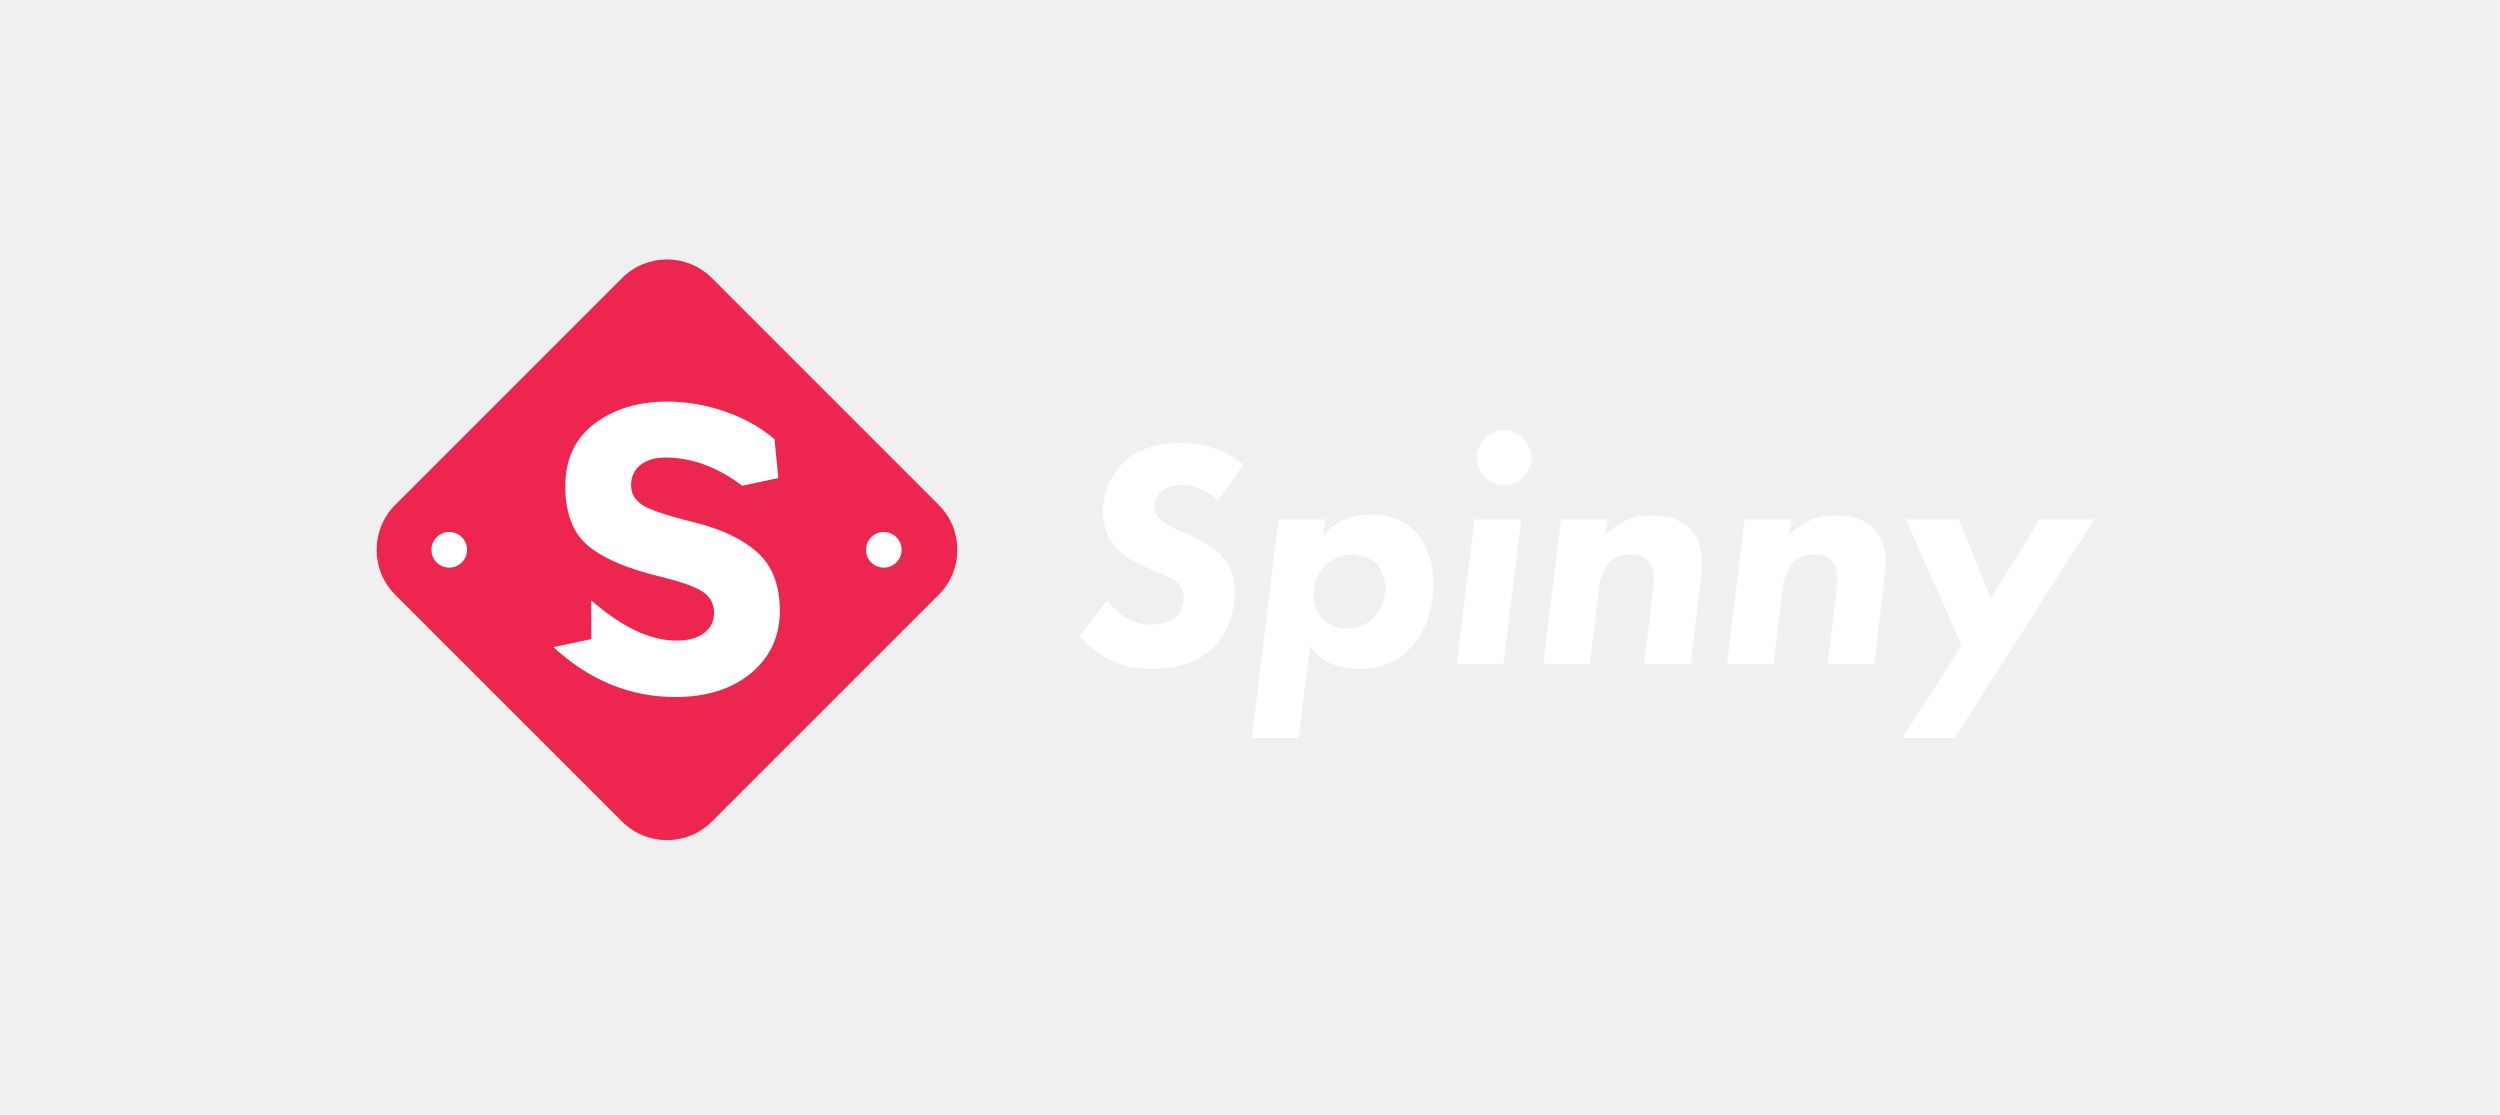
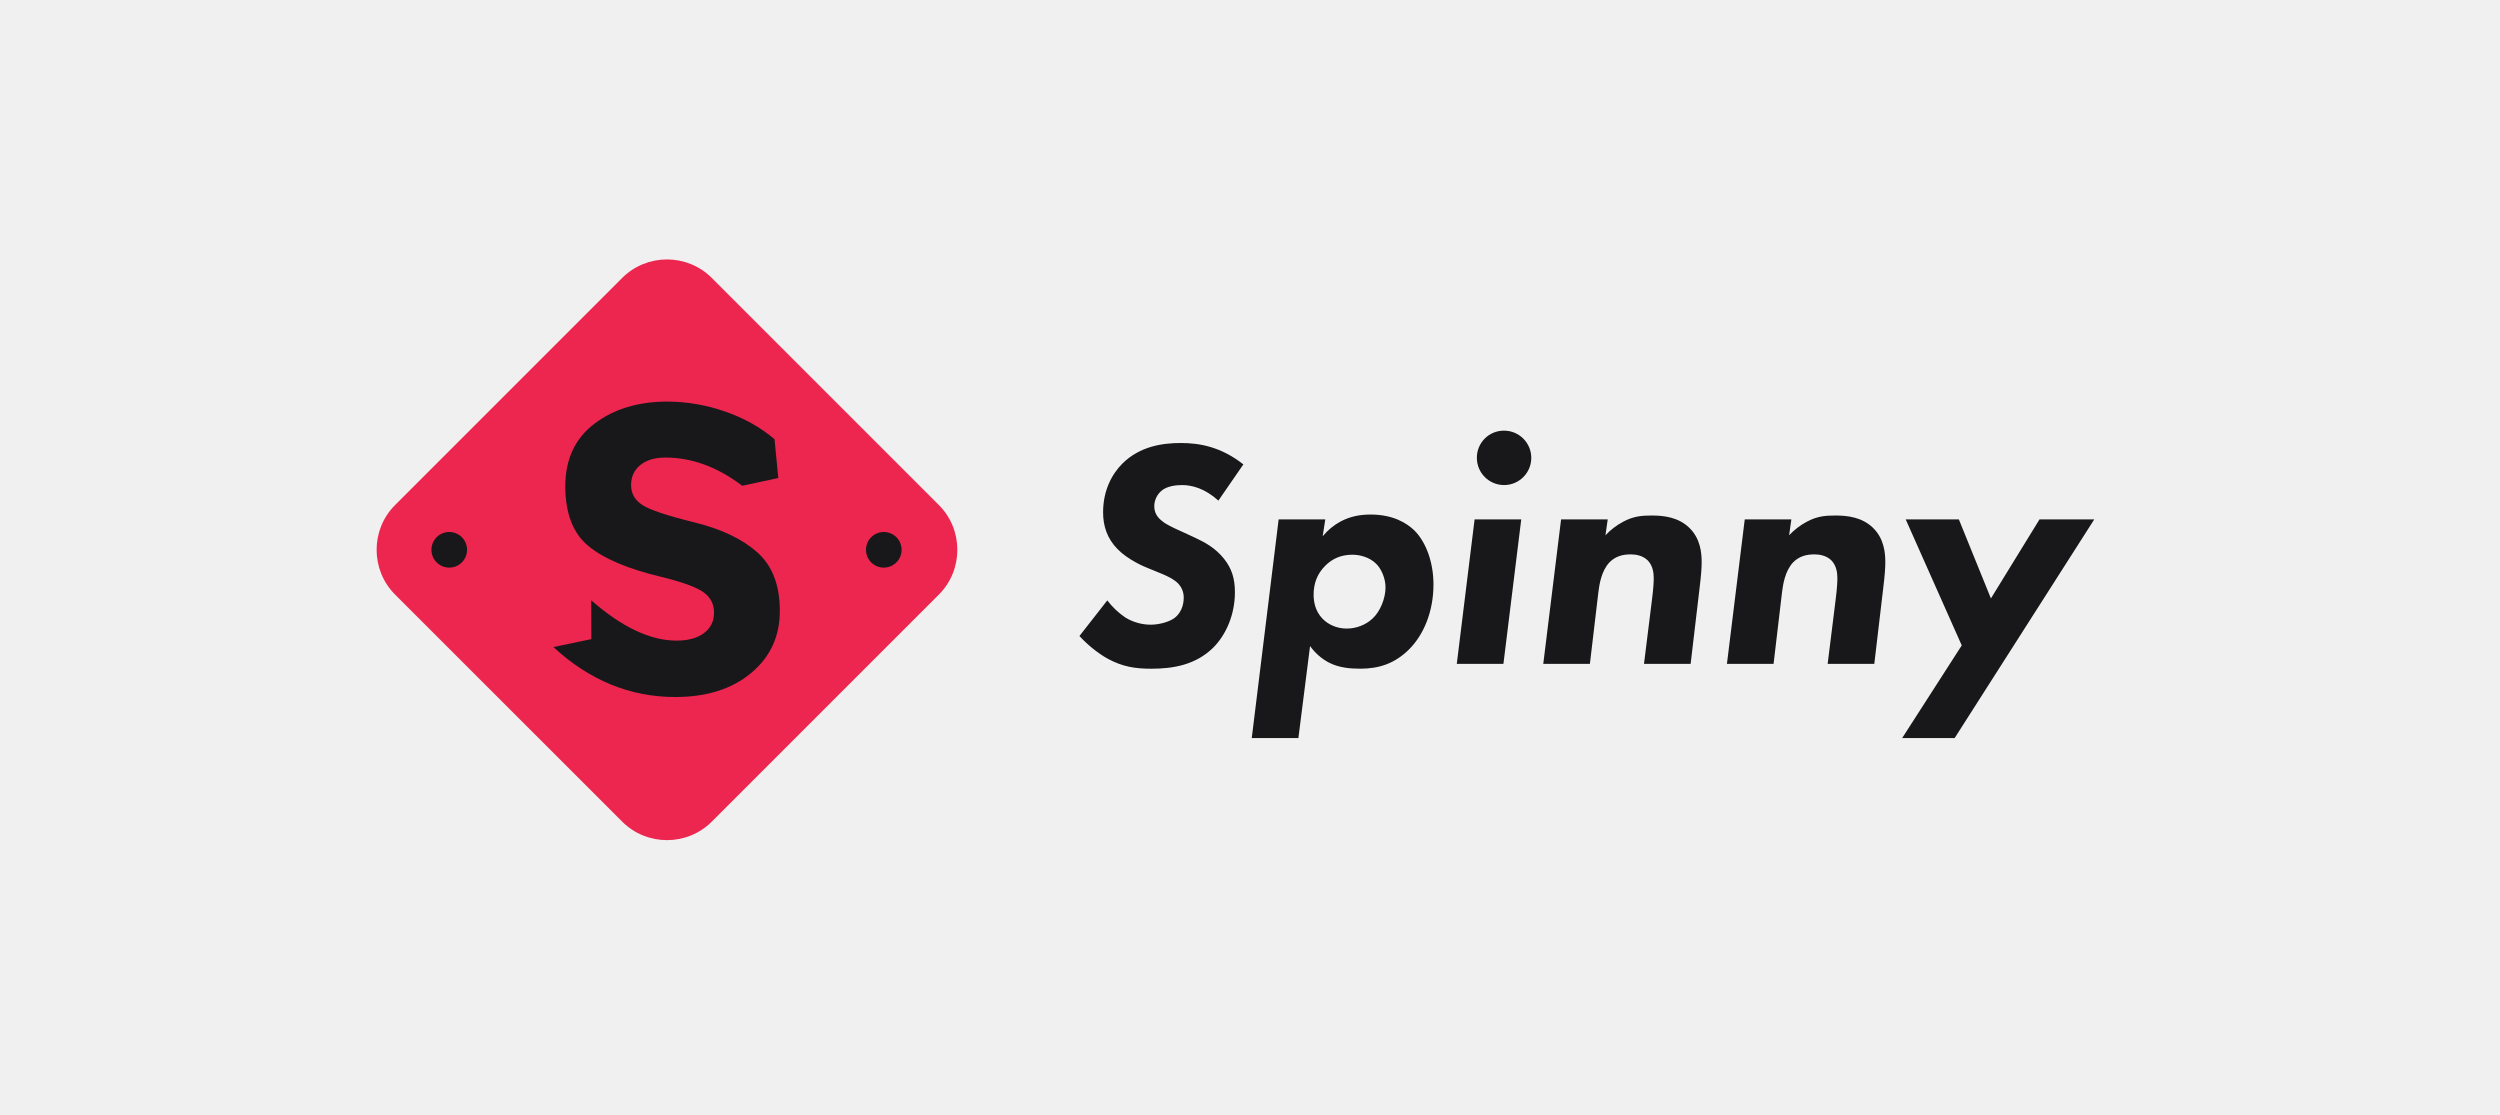
<svg xmlns="http://www.w3.org/2000/svg" id="Layer_1" data-name="Layer 1" viewBox="0 0 3698.59 1649.33">
  <defs>
-     <style>.cls-3{fill:#ffffff}</style>
+     <style>.cls-3{fill:#18181b}</style>
  </defs>
-   <path d="M1378.42 748.54 1049.49 419.6c-35.67-35.66-94-35.66-129.72 0L590.83 748.54a92 92 0 0 0 0 129.73l328.94 328.9c35.69 35.69 94.05 35.69 129.72 0l328.93-328.9a92 92 0 0 0 0-129.73" style="fill:#fff" />
+   <path d="M1378.42 748.54 1049.49 419.6c-35.67-35.66-94-35.66-129.72 0L590.83 748.54a92 92 0 0 0 0 129.73l328.94 328.9c35.69 35.69 94.05 35.69 129.72 0l328.93-328.9a92 92 0 0 0 0-129.73" style="fill:#18181b" />
  <path d="m1389 747.15-336-336c-36.43-36.43-96-36.43-132.49 0l-336 336c-36.44 36.46-36.44 96.06 0 132.51l336 335.92c36.45 36.46 96.06 36.46 132.49 0l336-335.92c36.42-36.45 36.42-96.05 0-132.51m-724.39 92.62A26.36 26.36 0 1 1 691 813.41a26.36 26.36 0 0 1-26.39 26.36m285.66-92.71q16.61 10.88 76.78 25.7t93.39 44.42q33.25 29.66 33.27 86.46t-42.62 92.18q-42.66 35.41-112.13 35.37-100.1 0-180.25-73.89l56.2-11.79-.3-57.43q68.19 59.65 126.15 59.67 26 0 40.81-11.18t14.78-30.22q0-19-15.67-30.22t-62.31-22.67Q904.6 835.93 870.5 807.8t-34.2-88.26q0-60.12 43.27-92.8t107.9-32.62a260.2 260.2 0 0 1 84.62 14.5q42.33 14.5 73.77 41.13l5.58 57.47-53.39 11.44q-54.94-41.73-113.64-41.74-23.53 0-37.17 11.17t-13.58 29.65q0 18.47 16.61 29.32m357.26 92.71a26.36 26.36 0 1 1 26.36-26.36 26.38 26.38 0 0 1-26.36 26.36" style="fill:#ed264f" />
  <path d="M1802.53 740.63c-20.13-18.21-39.3-23-53.67-23-9.11 0-22 1.44-30.19 8.15a30.32 30.32 0 0 0-11 23c0 9.59 4.31 16.29 11 21.57 6.71 5.75 15.33 9.58 31.15 16.77l18.69 8.62c15.33 7.19 29.71 15.34 42.16 30.67 11.51 14.38 16.3 29.23 16.3 49.84 0 33.54-13.42 63.25-32.11 81.94-25.88 25.4-58.94 31.15-91.53 31.15-23.48 0-42.17-2.87-63.73-14.38-15.81-8.62-31.15-21.56-42.65-34l41.21-52.71a112.8 112.8 0 0 0 26.84 25.4 72.65 72.65 0 0 0 37.38 10.54c11 0 26.35-3.36 35.46-10.06 8.62-6.71 13.41-17.73 13.41-29.71a29.7 29.7 0 0 0-9.1-22c-2.4-2.39-8.63-7.67-25.4-14.37l-18.69-7.67c-5.27-1.92-29.71-12.46-45-28.27s-21.09-34-21.09-54.15c0-33.07 13.42-57 28.75-72.36 25.88-25.4 59-30.19 86.26-30.19s58.94 5.27 92.49 31.62ZM1920.89 1091.88h-69l39.78-323.46h69l-3.83 24.92a89.4 89.4 0 0 1 26.83-22.05c13.9-7.18 27.8-10.06 44.09-10.06 33.06 0 53.19 12.46 64.69 23.48 17.25 17.25 28.27 47 28.27 80 0 40.73-14.85 74.75-35.94 95.84s-44.56 28.75-72.35 28.75c-15.34 0-31.63-1.44-46.49-9.1a80.4 80.4 0 0 1-27.79-24.44Zm39.77-254.94c-12.46 12.46-17.25 26.84-17.25 43.13 0 10.07 2.4 24 12.94 35 8.14 8.63 21.08 14.86 35.94 14.86 13.9 0 28.27-5.27 38.33-14.86 11.51-10.54 19.17-30.19 19.17-46 0-13.42-6.23-28.27-14.85-35.94-8.63-8.15-22-12.46-34-12.46-16.8-.02-29.74 5.73-40.28 16.27M2250.58 768.42l-26.36 213.72h-69l26.35-213.72Zm-25.4-131.3a40.25 40.25 0 1 1-40.25 40.25 39.88 39.88 0 0 1 40.25-40.25M2378.52 768.42l-3.36 23.48a101.6 101.6 0 0 1 26.36-20.13c15.33-8.14 27.32-9.1 42.17-9.1 17.73 0 39.29 2.39 55.59 18.21 16.77 16.29 18.21 37.85 18.21 50.79 0 7.19-.48 17.73-3.36 40.74l-12.94 109.73h-69l11.5-92.48c2.88-22 2.88-31.15 2.88-34.51 0-8.14-1.44-18.21-8.63-25.87-7.67-7.67-18.21-9.11-25.4-9.11-12 0-22.52 2.88-31.15 11.5-12.46 12.94-15.33 33.55-16.77 45.05l-12.46 105.42h-69l26.35-213.72ZM2650.22 768.42l-3.35 23.48a101.4 101.4 0 0 1 26.35-20.13c15.34-8.14 27.32-9.1 42.17-9.1 17.73 0 39.3 2.39 55.59 18.21 16.77 16.29 18.21 37.85 18.21 50.79 0 7.19-.48 17.73-3.35 40.74l-12.94 109.73h-69l11.5-92.48c2.88-22 2.88-31.15 2.88-34.51 0-8.14-1.44-18.21-8.63-25.87-7.66-7.67-18.21-9.11-25.39-9.11-12 0-22.53 2.88-31.15 11.5-12.46 12.94-15.34 33.55-16.77 45.05l-12.46 105.42h-69l26.36-213.72ZM2902.28 954.83l-82.9-186.41H2898l47.44 116.92 71.88-116.92h81l-206.53 323.46h-77.63Z" class="cls-3" />
</svg>
